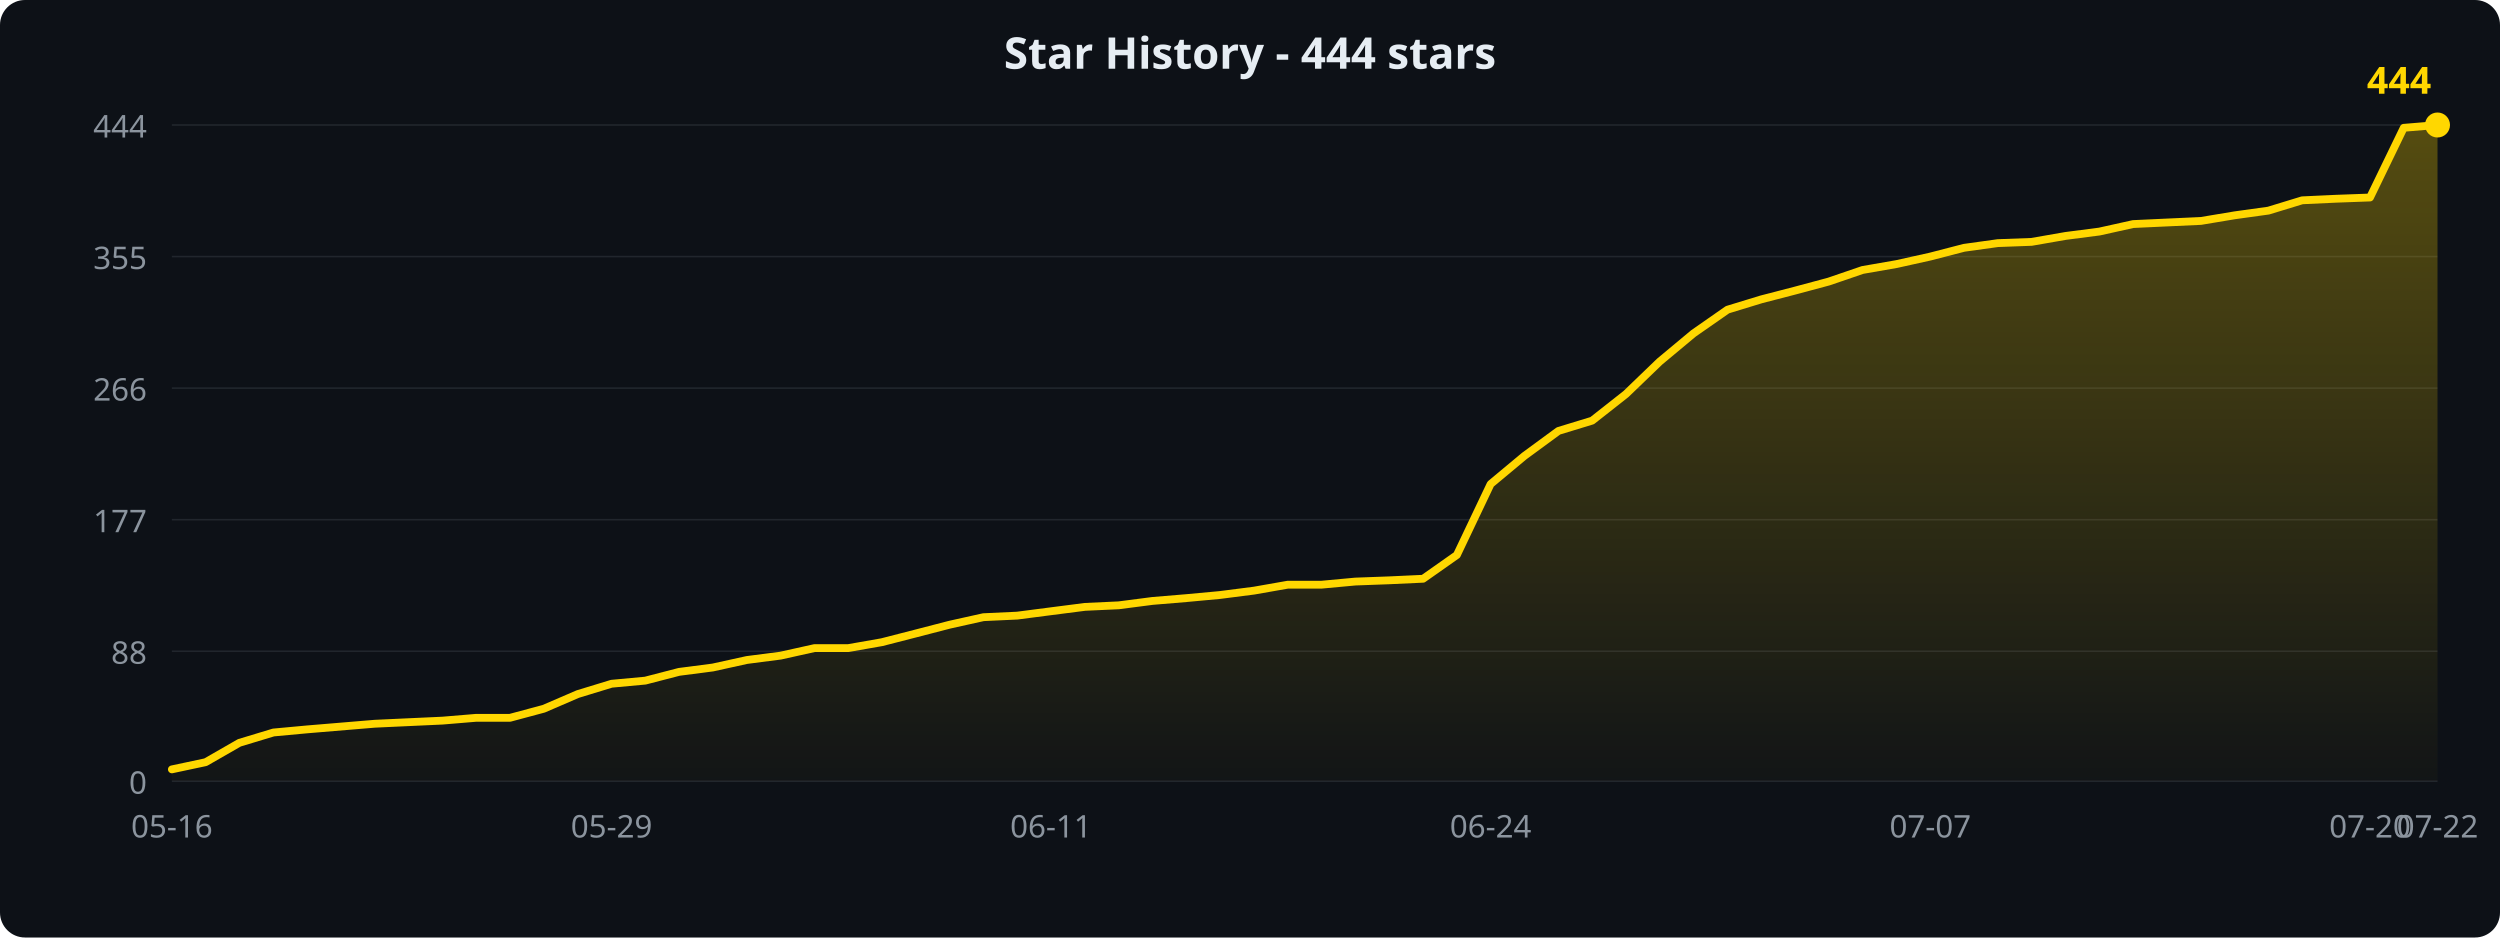
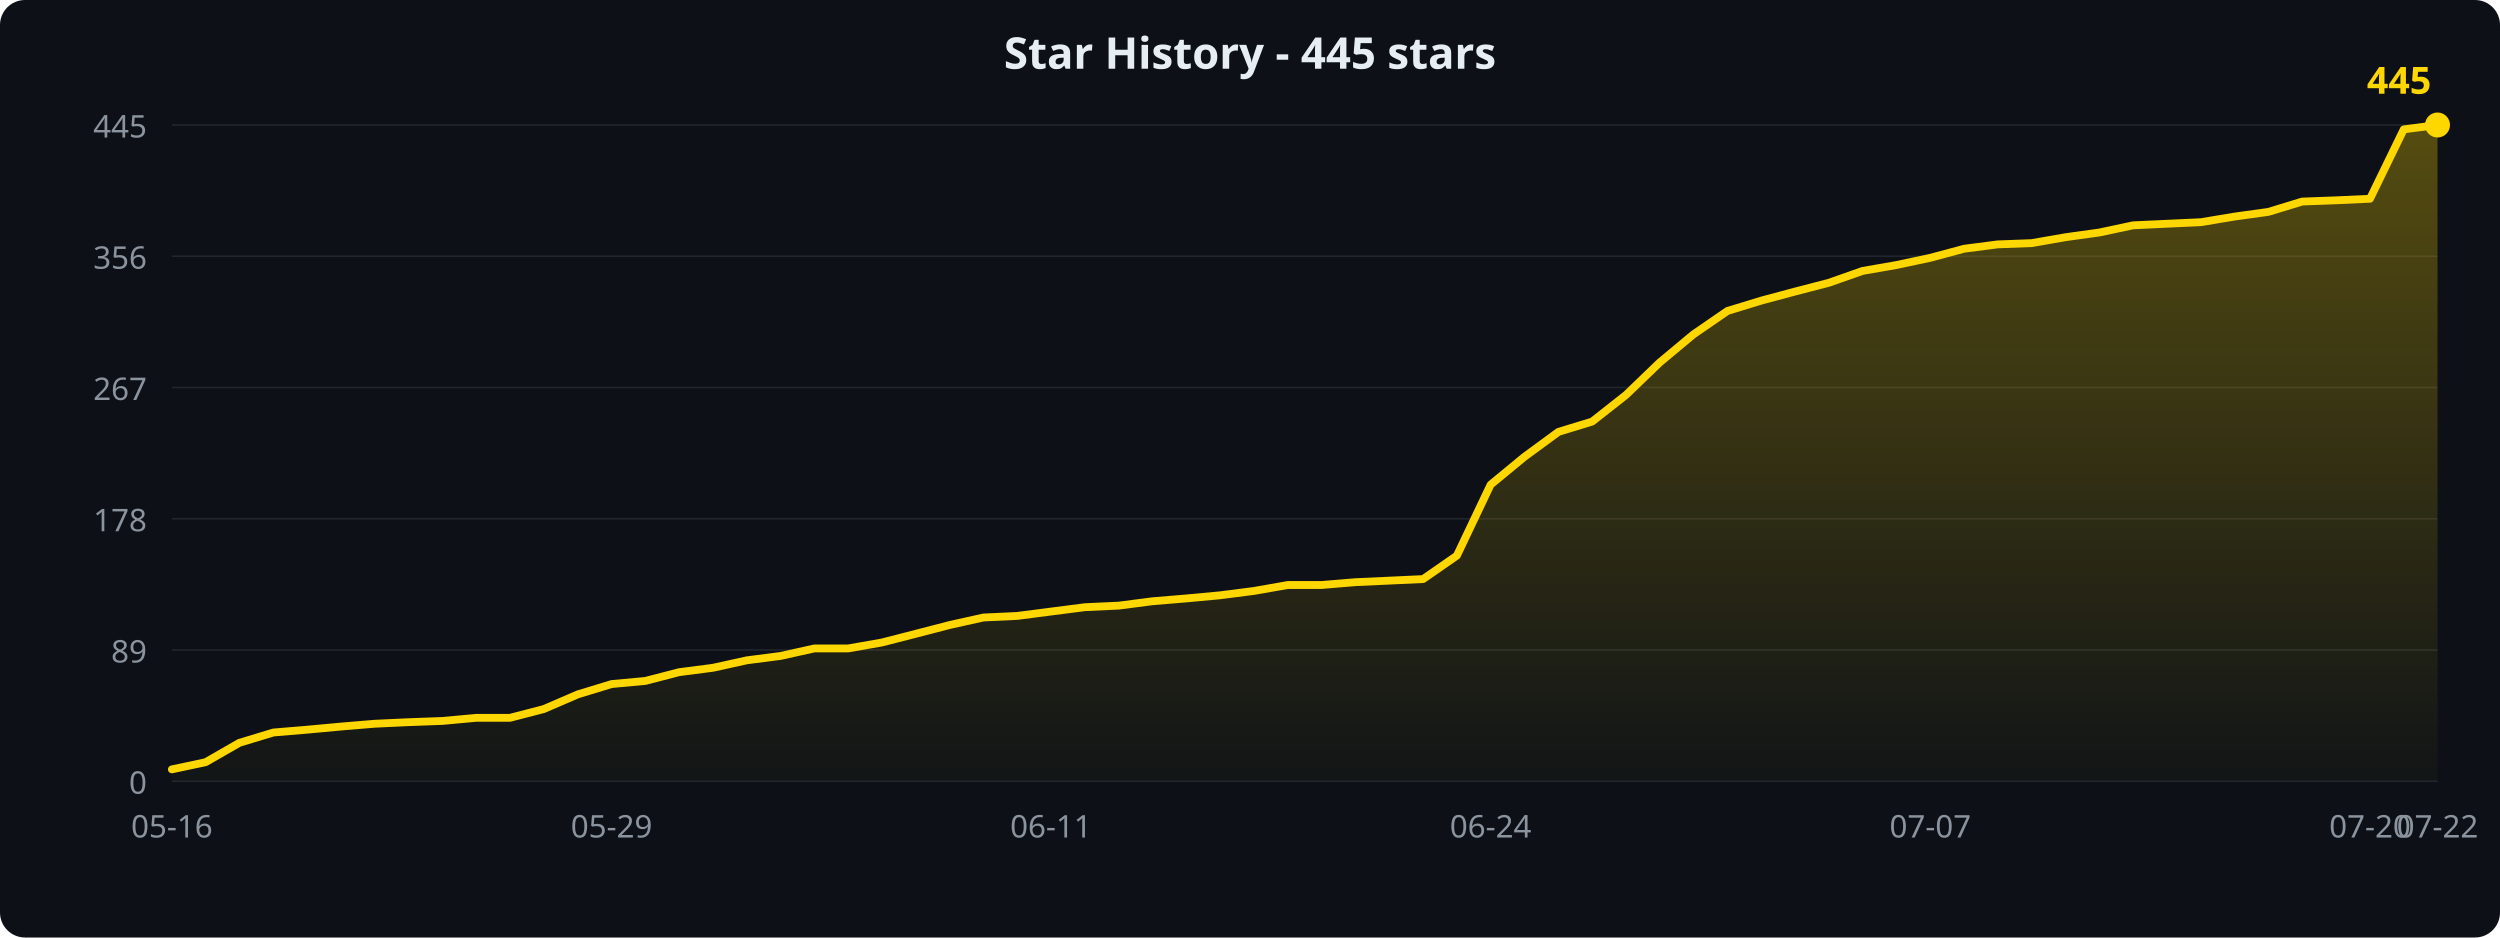
<svg xmlns="http://www.w3.org/2000/svg" viewBox="0 0 800 300" width="800" height="300">
  <defs>
    <linearGradient id="fill" x1="0" y1="0" x2="0" y2="1">
      <stop offset="0%" stop-color="#FFD700" stop-opacity="0.3" />
      <stop offset="100%" stop-color="#FFD700" stop-opacity="0.02" />
    </linearGradient>
  </defs>
  <rect width="800" height="300" rx="8" fill="#0d1117" />
  <text x="400.0" y="22" text-anchor="middle" fill="#e6edf3" font-family="system-ui,sans-serif" font-size="14" font-weight="600">
-     Star History - 444 stars
+     Star History - 445 stars
  </text>
  <line x1="55" y1="250.0" x2="780" y2="250.0" stroke="#21262d" stroke-width="0.5" />
  <text x="47" y="254.0" text-anchor="end" fill="#8b949e" font-family="system-ui,sans-serif" font-size="10">0</text>
-   <line x1="55" y1="208.4" x2="780" y2="208.4" stroke="#21262d" stroke-width="0.5" />
-   <text x="47" y="212.4" text-anchor="end" fill="#8b949e" font-family="system-ui,sans-serif" font-size="10">88</text>
-   <line x1="55" y1="166.3" x2="780" y2="166.3" stroke="#21262d" stroke-width="0.5" />
-   <text x="47" y="170.3" text-anchor="end" fill="#8b949e" font-family="system-ui,sans-serif" font-size="10">177</text>
-   <line x1="55" y1="124.2" x2="780" y2="124.2" stroke="#21262d" stroke-width="0.5" />
-   <text x="47" y="128.2" text-anchor="end" fill="#8b949e" font-family="system-ui,sans-serif" font-size="10">266</text>
-   <line x1="55" y1="82.1" x2="780" y2="82.1" stroke="#21262d" stroke-width="0.5" />
-   <text x="47" y="86.1" text-anchor="end" fill="#8b949e" font-family="system-ui,sans-serif" font-size="10">355</text>
+   <line x1="55" y1="208.0" x2="780" y2="208.0" stroke="#21262d" stroke-width="0.5" />
+   <text x="47" y="212.0" text-anchor="end" fill="#8b949e" font-family="system-ui,sans-serif" font-size="10">89</text>
+   <line x1="55" y1="166.0" x2="780" y2="166.0" stroke="#21262d" stroke-width="0.5" />
+   <text x="47" y="170.0" text-anchor="end" fill="#8b949e" font-family="system-ui,sans-serif" font-size="10">178</text>
+   <line x1="55" y1="124.0" x2="780" y2="124.0" stroke="#21262d" stroke-width="0.5" />
+   <text x="47" y="128.0" text-anchor="end" fill="#8b949e" font-family="system-ui,sans-serif" font-size="10">267</text>
+   <line x1="55" y1="82.0" x2="780" y2="82.0" stroke="#21262d" stroke-width="0.5" />
+   <text x="47" y="86.0" text-anchor="end" fill="#8b949e" font-family="system-ui,sans-serif" font-size="10">356</text>
  <line x1="55" y1="40.0" x2="780" y2="40.0" stroke="#21262d" stroke-width="0.5" />
-   <text x="47" y="44.0" text-anchor="end" fill="#8b949e" font-family="system-ui,sans-serif" font-size="10">444</text>
-   <polygon points="55.0,246.2 65.8,243.9 76.6,237.7 87.5,234.4 98.3,233.4 109.1,232.5 119.9,231.6 130.7,231.1 141.6,230.6 152.4,229.7 163.2,229.7 174.0,226.8 184.9,222.1 195.7,218.8 206.5,217.8 217.3,215.0 228.1,213.6 239.0,211.2 249.8,209.8 260.6,207.4 271.4,207.4 282.2,205.5 293.1,202.7 303.9,199.9 314.7,197.5 325.5,197.0 336.3,195.6 347.2,194.2 358.0,193.7 368.8,192.3 379.6,191.4 390.4,190.4 401.3,189.0 412.1,187.1 422.9,187.1 433.7,186.1 444.6,185.7 455.4,185.2 466.2,177.6 477.0,154.9 487.8,145.9 498.7,137.9 509.5,134.6 520.3,126.1 531.1,115.7 541.9,106.7 552.8,99.1 563.6,95.8 574.4,93.0 585.2,90.1 596.0,86.4 606.9,84.5 617.7,82.1 628.5,79.3 639.3,77.8 650.1,77.4 661.0,75.5 671.8,74.1 682.6,71.7 693.4,71.2 704.3,70.7 715.1,68.9 725.9,67.4 736.7,64.1 747.5,63.6 758.4,63.2 769.2,40.9 780.0,40.0 780.0,250.0 55.0,250.0" fill="url(#fill)" />
-   <polyline points="55.0,246.2 65.8,243.9 76.6,237.7 87.5,234.4 98.3,233.4 109.1,232.5 119.9,231.6 130.7,231.1 141.6,230.6 152.4,229.7 163.2,229.7 174.0,226.8 184.9,222.1 195.7,218.8 206.5,217.8 217.3,215.0 228.1,213.6 239.0,211.2 249.8,209.8 260.6,207.4 271.4,207.4 282.2,205.5 293.1,202.7 303.9,199.9 314.7,197.5 325.5,197.0 336.3,195.6 347.2,194.2 358.0,193.7 368.8,192.3 379.6,191.4 390.4,190.4 401.3,189.0 412.1,187.1 422.9,187.1 433.7,186.1 444.6,185.7 455.4,185.2 466.2,177.6 477.0,154.9 487.8,145.9 498.7,137.9 509.5,134.6 520.3,126.1 531.1,115.7 541.9,106.7 552.8,99.1 563.6,95.8 574.4,93.0 585.2,90.1 596.0,86.4 606.9,84.5 617.7,82.1 628.5,79.3 639.3,77.8 650.1,77.4 661.0,75.5 671.8,74.1 682.6,71.7 693.4,71.2 704.3,70.7 715.1,68.9 725.9,67.4 736.7,64.1 747.5,63.6 758.4,63.2 769.2,40.9 780.0,40.0" fill="none" stroke="#FFD700" stroke-width="2.5" stroke-linejoin="round" stroke-linecap="round" />
+   <text x="47" y="44.0" text-anchor="end" fill="#8b949e" font-family="system-ui,sans-serif" font-size="10">445</text>
+   <polygon points="55.0,246.2 65.8,243.9 76.6,237.7 87.5,234.4 98.3,233.5 109.1,232.5 119.9,231.6 130.7,231.1 141.6,230.7 152.4,229.7 163.2,229.7 174.0,226.9 184.9,222.2 195.7,218.9 206.5,217.9 217.3,215.1 228.1,213.7 239.0,211.3 249.8,209.9 260.6,207.5 271.4,207.5 282.2,205.6 293.1,202.8 303.9,200.0 314.7,197.6 325.5,197.1 336.3,195.7 347.2,194.3 358.0,193.8 368.8,192.4 379.6,191.5 390.4,190.5 401.3,189.1 412.1,187.2 422.9,187.2 433.7,186.3 444.6,185.8 455.4,185.3 466.2,177.8 477.0,155.1 487.8,146.2 498.7,138.2 509.5,134.9 520.3,126.4 531.1,116.0 541.9,107.0 552.8,99.5 563.6,96.2 574.4,93.3 585.2,90.5 596.0,86.7 606.9,84.8 617.7,82.5 628.5,79.6 639.3,78.2 650.1,77.8 661.0,75.9 671.8,74.4 682.6,72.1 693.4,71.6 704.3,71.1 715.1,69.3 725.9,67.8 736.7,64.5 747.5,64.1 758.4,63.6 769.2,41.4 780.0,40.0 780.0,250.0 55.0,250.0" fill="url(#fill)" />
+   <polyline points="55.0,246.2 65.8,243.9 76.6,237.7 87.5,234.4 98.3,233.5 109.1,232.5 119.9,231.6 130.7,231.1 141.6,230.7 152.4,229.7 163.2,229.7 174.0,226.9 184.9,222.2 195.7,218.9 206.5,217.9 217.3,215.1 228.1,213.7 239.0,211.3 249.8,209.9 260.6,207.5 271.4,207.5 282.2,205.6 293.1,202.8 303.9,200.0 314.7,197.6 325.5,197.1 336.3,195.7 347.2,194.3 358.0,193.8 368.8,192.4 379.6,191.5 390.4,190.5 401.3,189.1 412.1,187.2 422.9,187.2 433.7,186.3 444.6,185.8 455.4,185.3 466.2,177.8 477.0,155.1 487.8,146.2 498.7,138.2 509.5,134.9 520.3,126.4 531.1,116.0 541.9,107.0 552.8,99.5 563.6,96.2 574.4,93.3 585.2,90.5 596.0,86.7 606.9,84.8 617.7,82.5 628.5,79.6 639.3,78.2 650.1,77.8 661.0,75.9 671.8,74.4 682.6,72.1 693.4,71.6 704.3,71.1 715.1,69.3 725.9,67.8 736.7,64.5 747.5,64.1 758.4,63.6 769.2,41.4 780.0,40.0" fill="none" stroke="#FFD700" stroke-width="2.5" stroke-linejoin="round" stroke-linecap="round" />
  <text x="55.0" y="268" text-anchor="middle" fill="#8b949e" font-family="system-ui,sans-serif" font-size="10">05-16</text>
  <text x="195.7" y="268" text-anchor="middle" fill="#8b949e" font-family="system-ui,sans-serif" font-size="10">05-29</text>
  <text x="336.3" y="268" text-anchor="middle" fill="#8b949e" font-family="system-ui,sans-serif" font-size="10">06-11</text>
  <text x="477.0" y="268" text-anchor="middle" fill="#8b949e" font-family="system-ui,sans-serif" font-size="10">06-24</text>
  <text x="617.7" y="268" text-anchor="middle" fill="#8b949e" font-family="system-ui,sans-serif" font-size="10">07-07</text>
  <text x="758.4" y="268" text-anchor="middle" fill="#8b949e" font-family="system-ui,sans-serif" font-size="10">07-20</text>
  <text x="780.0" y="268" text-anchor="middle" fill="#8b949e" font-family="system-ui,sans-serif" font-size="10">07-22</text>
  <circle cx="780.0" cy="40.0" r="4" fill="#FFD700" />
-   <text x="778.0" y="30.0" text-anchor="end" fill="#FFD700" font-family="system-ui,sans-serif" font-size="12" font-weight="600">444</text>
+   <text x="778.0" y="30.0" text-anchor="end" fill="#FFD700" font-family="system-ui,sans-serif" font-size="12" font-weight="600">445</text>
</svg>
